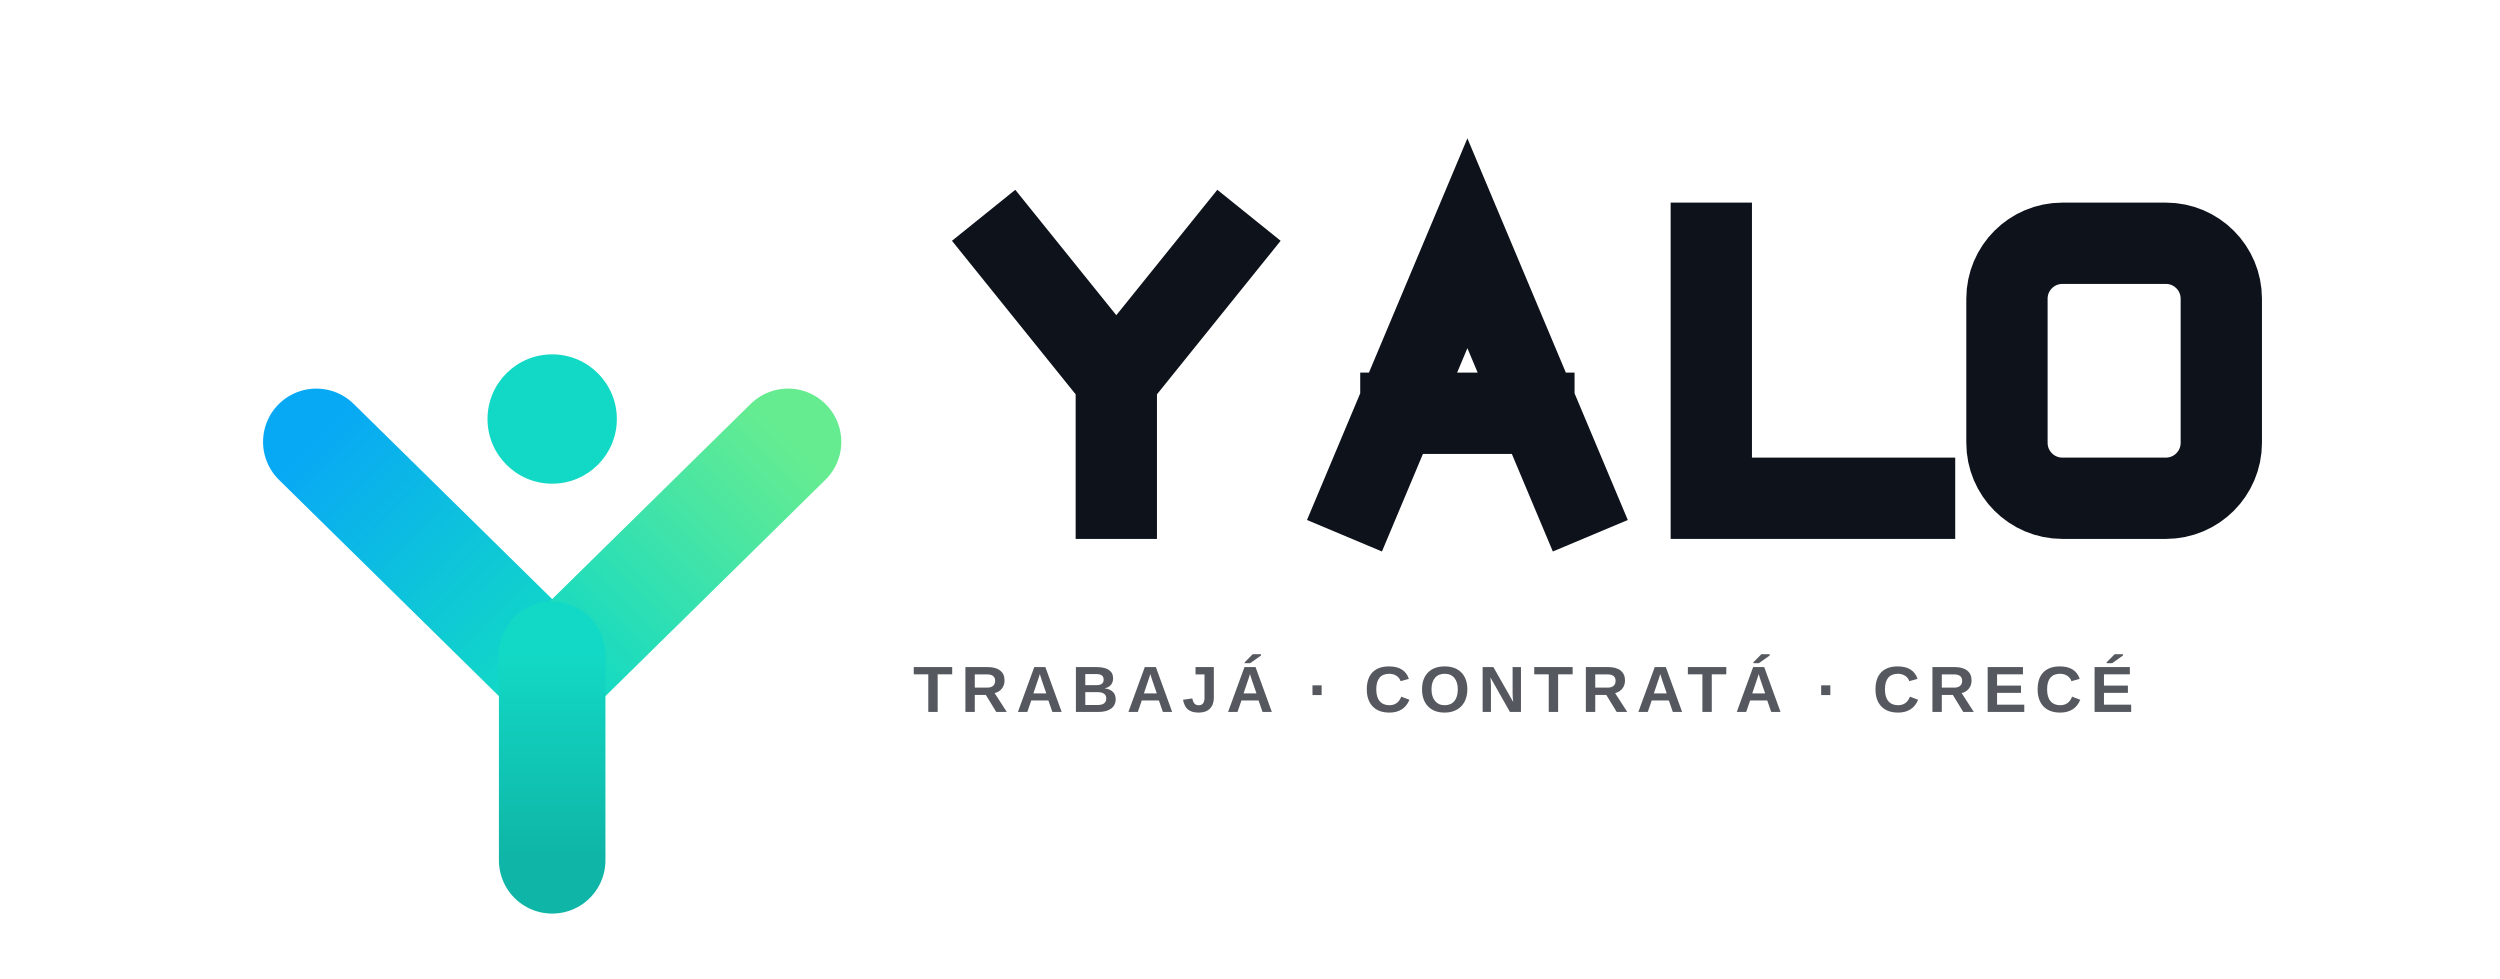
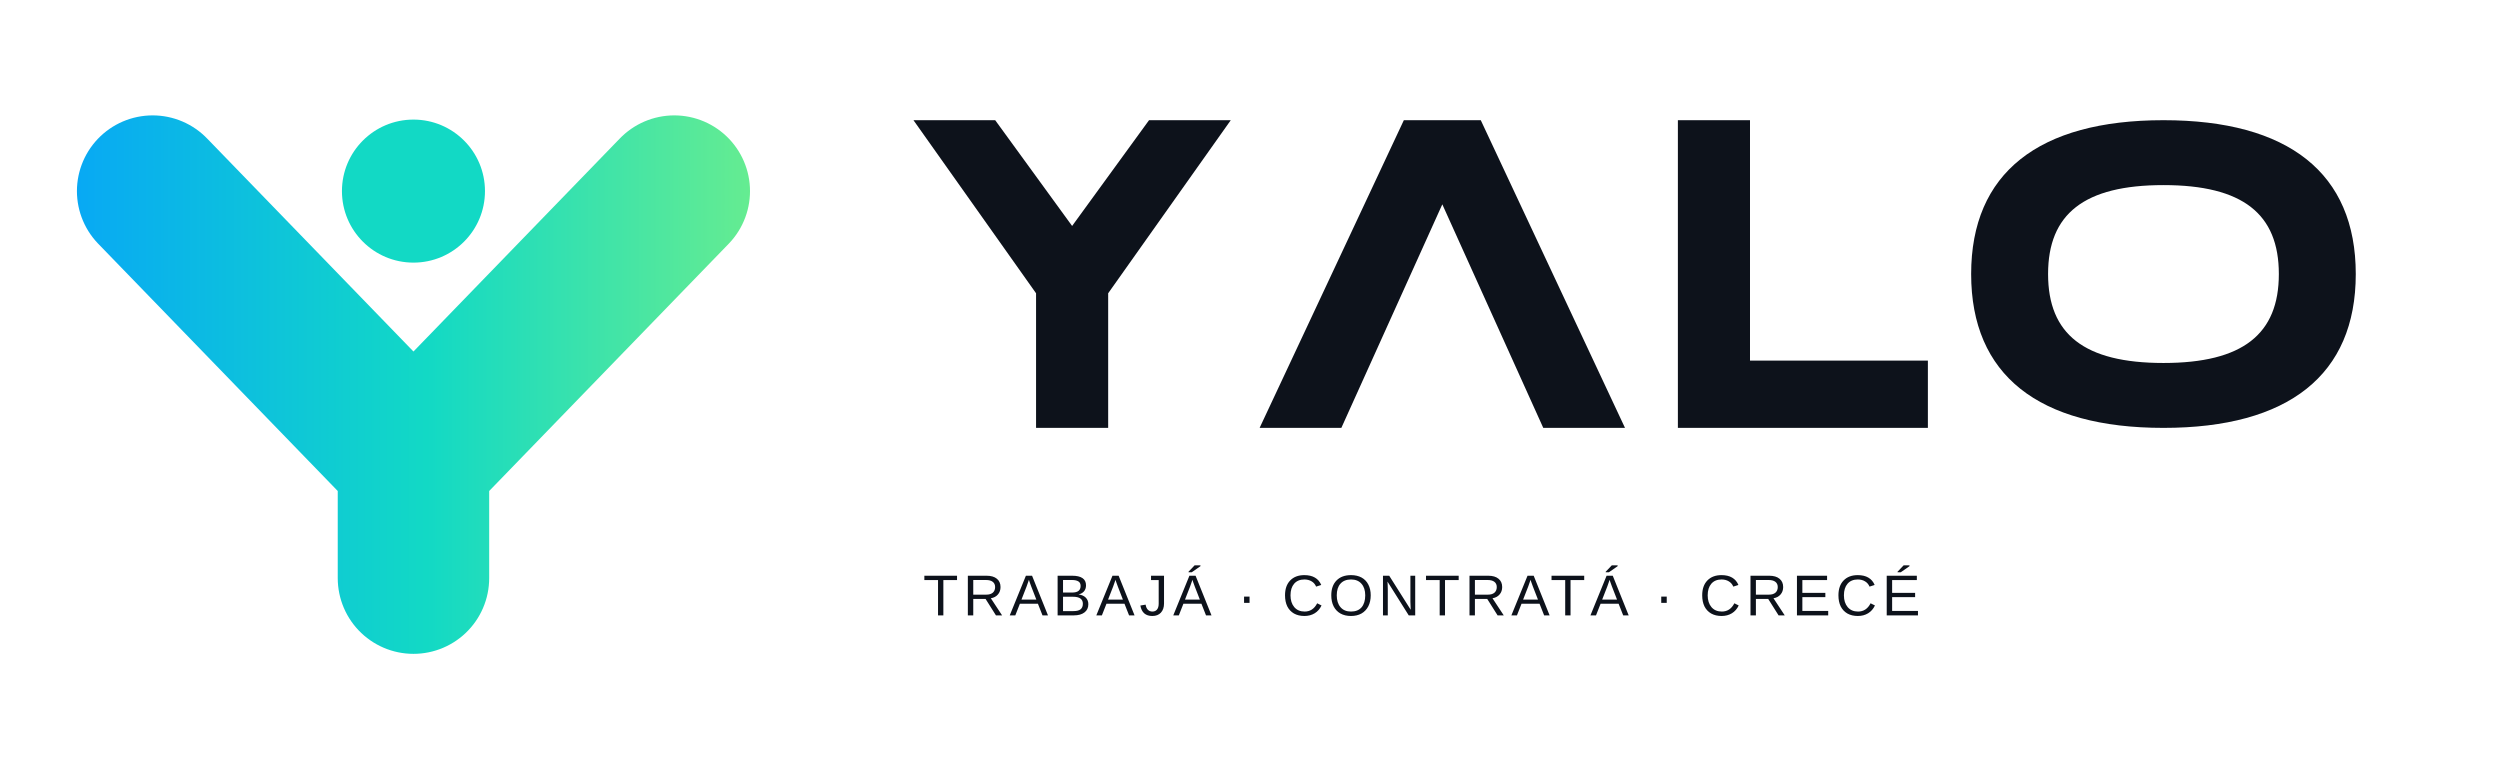
- <svg xmlns="http://www.w3.org/2000/svg" viewBox="0 0 920 360" role="img" aria-labelledby="title desc">
-   <defs>
-     <linearGradient id="yhArmLeft" x1="132" y1="178" x2="252" y2="296" gradientUnits="userSpaceOnUse">
-       <stop offset="0" stop-color="#08A9F4" />
-       <stop offset="1" stop-color="#12D9C5" />
-     </linearGradient>
-     <linearGradient id="yhArmRight" x1="380" y1="178" x2="260" y2="296" gradientUnits="userSpaceOnUse">
-       <stop offset="0" stop-color="#65EC91" />
-       <stop offset="1" stop-color="#12D9C5" />
-     </linearGradient>
-     <linearGradient id="yhTrunk" x1="256" y1="290" x2="256" y2="398" gradientUnits="userSpaceOnUse">
-       <stop offset="0" stop-color="#12D9C5" />
-       <stop offset="1" stop-color="#0FB5A6" />
-     </linearGradient>
-   </defs>
-   <g transform="translate(24,38) scale(0.7)">
-     <g fill="none" stroke-linecap="round" stroke-width="56">
-       <path d="M132 178 252 296" stroke="url(#yhArmLeft)" />
-       <path d="M380 178 260 296" stroke="url(#yhArmRight)" />
-       <path d="M256 290 256 398" stroke="url(#yhTrunk)" />
+ <svg xmlns="http://www.w3.org/2000/svg" width="520" height="160" viewBox="0 0 520 160">
+   <svg x="16" y="24" width="140" height="112" viewBox="0 0 320 256" preserveAspectRatio="xMidYMid meet">
+     <defs>
+       <linearGradient id="yalo-body" x1="0" y1="128" x2="320" y2="128" gradientUnits="userSpaceOnUse">
+         <stop offset="0" stop-color="#08A9F4" />
+         <stop offset="0.52" stop-color="#12D9C5" />
+         <stop offset="1" stop-color="#65EC91" />
+       </linearGradient>
+     </defs>
+     <path d="M36 36 160 164 284 36M160 164V220" fill="none" stroke="url(#yalo-body)" stroke-width="72" stroke-linecap="round" stroke-linejoin="round" />
+     <circle cx="160" cy="36" r="34" fill="#12D9C5" />
+   </svg>
+   <svg x="190" y="25" width="300" height="64" viewBox="0 0 600 128" preserveAspectRatio="xMidYMid meet">
+     <g fill="#0D121B">
+       <path d="M0 0H34L66 44 98 0H132L81 72V128H51V72Z" />
+       <path d="M144 128 204 0H236L296 128H262L220 35 178 128Z" />
+       <path d="M318 0H348V100H422V128H318Z" />
+       <path fill-rule="evenodd" d="M520 0C468 0 440 22 440 64S468 128 520 128 600 106 600 64 572 0 520 0ZM520 27C553 27 568 39 568 64S553 101 520 101 472 89 472 64 487 27 520 27Z" />
    </g>
-     <circle cx="256" cy="166" r="34" fill="#12D9C5" />
-   </g>
-   <g transform="translate(336,80) scale(0.68)" fill="none" stroke="#0D121B" stroke-width="44" stroke-linejoin="miter" stroke-linecap="square">
-     <path d="M52 16 110 88 168 16M110 88V152" />
-     <path d="M242 152 300 14 358 152M264 106H336" />
-     <path d="M432 14V152H542" />
-     <rect x="592" y="14" width="116" height="138" rx="30" />
-   </g>
-   <text x="336" y="262" font-family="Verdana, Arial, sans-serif" font-size="24" font-weight="bold" letter-spacing="3" fill="#0D121B" opacity="0.7">TRABAJÁ · CONTRATÁ · CRECÉ</text>
+   </svg>
+   <text x="192" y="128" fill="#0D121B" font-family="Arial, sans-serif" font-size="12" letter-spacing="1" text-anchor="start">TRABAJÁ · CONTRATÁ · CRECÉ</text>
</svg>
